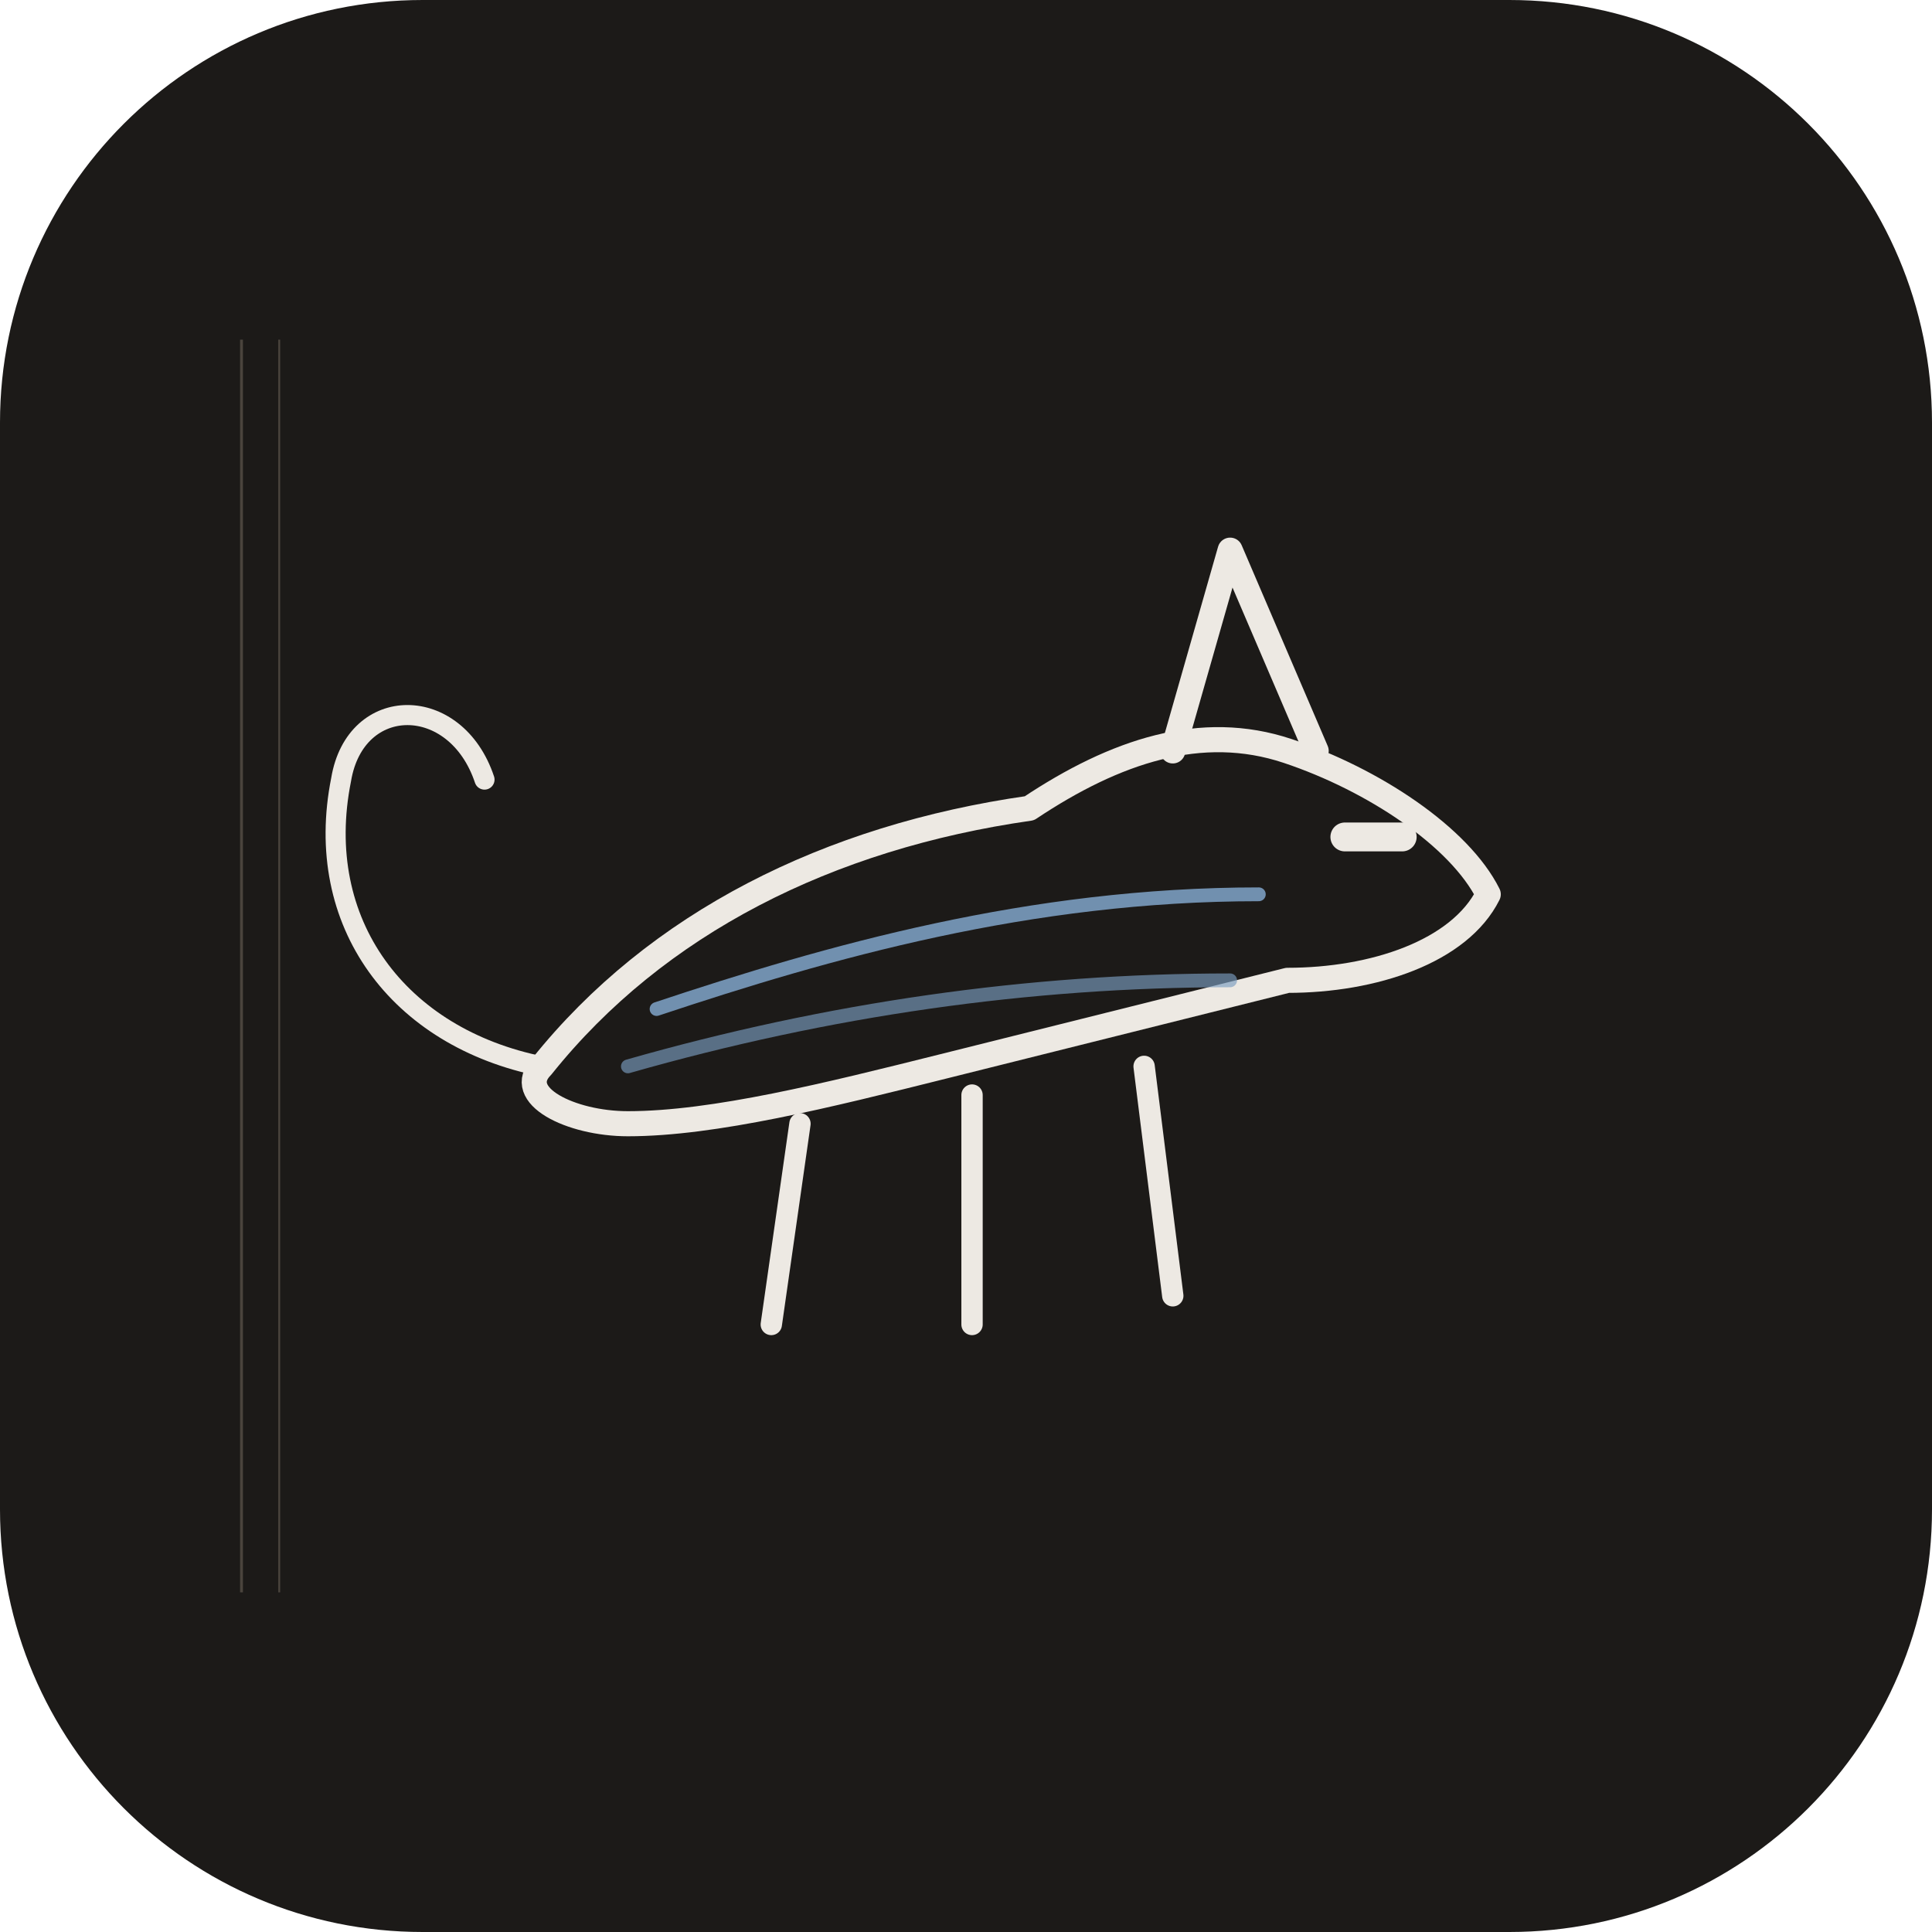
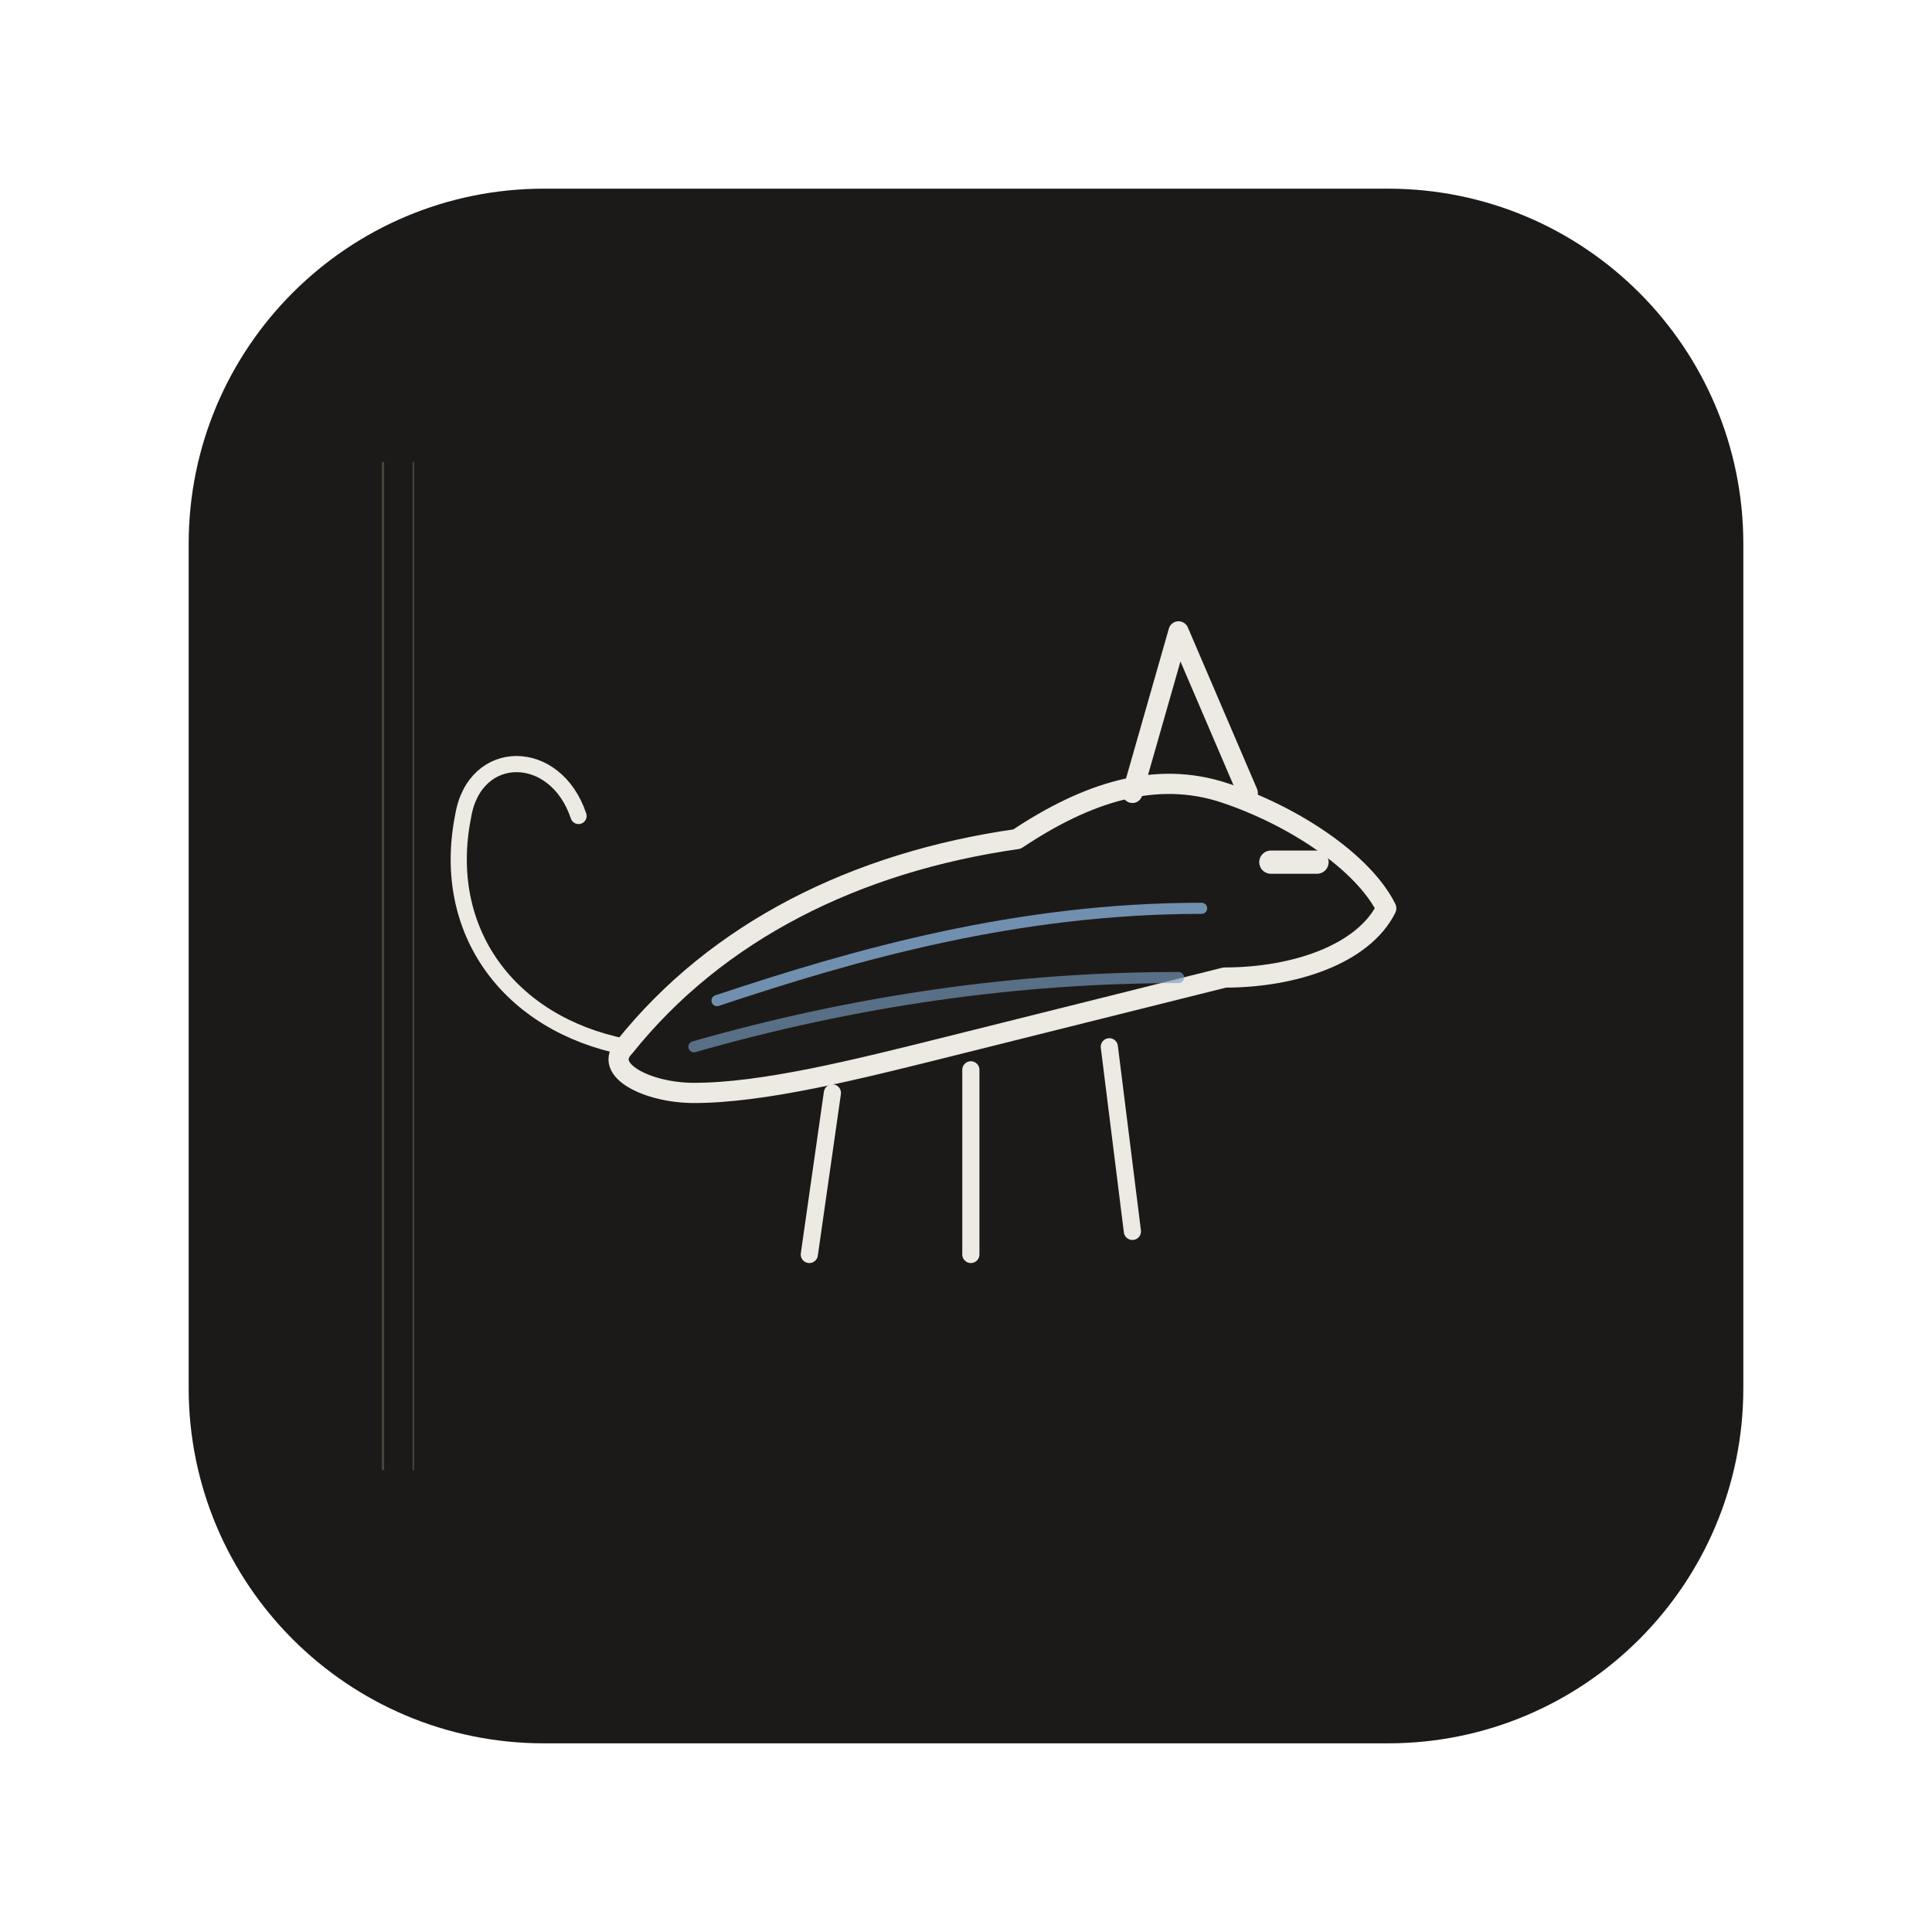
<svg xmlns="http://www.w3.org/2000/svg" width="1024" height="1024" viewBox="0 0 1024 1024">
-   <defs>
-     <clipPath id="r">
-       <rect x="0" y="0" width="1024" height="1024" rx="224" ry="224" />
-     </clipPath>
-   </defs>
-   <g clip-path="url(#r)">
-     <rect x="0" y="0" width="1024" height="1024" rx="224" ry="224" fill="#1C1A18" />
-     <line x1="128" y1="180" x2="128" y2="844" stroke="#4A443D" stroke-width="1.5" />
-     <line x1="148" y1="180" x2="148" y2="844" stroke="#4A443D" stroke-width="1" />
-     <g transform="translate(120,170) scale(7.6)">
-       <path d="M 22 52 C 30 42, 42 36, 56 34 C 62 30, 68 28, 74 30 C 80 32, 86 36, 88 40 C 86 44, 80 46, 74 46 C 66 48, 58 50, 50 52 C 42 54, 34 56, 28 56 C 24 56, 20 54, 22 52 Z" fill="none" stroke="#EDE9E3" stroke-width="1.75" stroke-linecap="round" stroke-linejoin="round" />
-       <path d="M 66 30 L 70 16 L 76 30" fill="none" stroke="#EDE9E3" stroke-width="1.75" stroke-linecap="round" stroke-linejoin="round" />
-       <path d="M 78 36 L 82 36" fill="none" stroke="#EDE9E3" stroke-width="2.013" stroke-linecap="round" />
-       <path d="M 30 48 C 42 44, 56 40, 72 40" fill="none" stroke="#7A9CC0" stroke-width="0.963" stroke-linecap="round" opacity="0.9" />
-       <path d="M 28 52 C 42 48, 56 46, 70 46" fill="none" stroke="#7A9CC0" stroke-width="0.963" stroke-linecap="round" opacity="0.65" />
-       <path d="M 40 56 L 38 70 M 52 54 L 52 70 M 64 52 L 66 68" fill="none" stroke="#EDE9E3" stroke-width="1.488" stroke-linecap="round" />
-       <path d="M 22 52 C 12 50, 6 42, 8 32 C 9 26, 16 26, 18 32" fill="none" stroke="#EDE9E3" stroke-width="1.4" stroke-linecap="round" />
+   <g transform="translate(100 100) scale(0.8046875)">
+     <defs>
+       <clipPath id="r">
+         <rect x="0" y="0" width="1024" height="1024" rx="234" ry="234" />
+       </clipPath>
+     </defs>
+     <g clip-path="url(#r)">
+       <rect x="0" y="0" width="1024" height="1024" rx="234" ry="234" fill="#1C1A18" />
+       <line x1="128" y1="180" x2="128" y2="844" stroke="#4A443D" stroke-width="1.5" />
+       <line x1="148" y1="180" x2="148" y2="844" stroke="#4A443D" stroke-width="1" />
+       <g transform="translate(120,170) scale(7.6)">
+         <path d="M 22 52 C 30 42, 42 36, 56 34 C 62 30, 68 28, 74 30 C 80 32, 86 36, 88 40 C 86 44, 80 46, 74 46 C 66 48, 58 50, 50 52 C 42 54, 34 56, 28 56 C 24 56, 20 54, 22 52 Z" fill="none" stroke="#EDE9E3" stroke-width="1.75" stroke-linecap="round" stroke-linejoin="round" />
+         <path d="M 66 30 L 70 16 L 76 30" fill="none" stroke="#EDE9E3" stroke-width="1.75" stroke-linecap="round" stroke-linejoin="round" />
+         <path d="M 78 36 L 82 36" fill="none" stroke="#EDE9E3" stroke-width="2.013" stroke-linecap="round" />
+         <path d="M 30 48 C 42 44, 56 40, 72 40" fill="none" stroke="#7A9CC0" stroke-width="0.963" stroke-linecap="round" opacity="0.9" />
+         <path d="M 28 52 C 42 48, 56 46, 70 46" fill="none" stroke="#7A9CC0" stroke-width="0.963" stroke-linecap="round" opacity="0.65" />
+         <path d="M 40 56 L 38 70 M 52 54 L 52 70 M 64 52 L 66 68" fill="none" stroke="#EDE9E3" stroke-width="1.488" stroke-linecap="round" />
+         <path d="M 22 52 C 12 50, 6 42, 8 32 C 9 26, 16 26, 18 32" fill="none" stroke="#EDE9E3" stroke-width="1.4" stroke-linecap="round" />
+       </g>
    </g>
  </g>
</svg>
